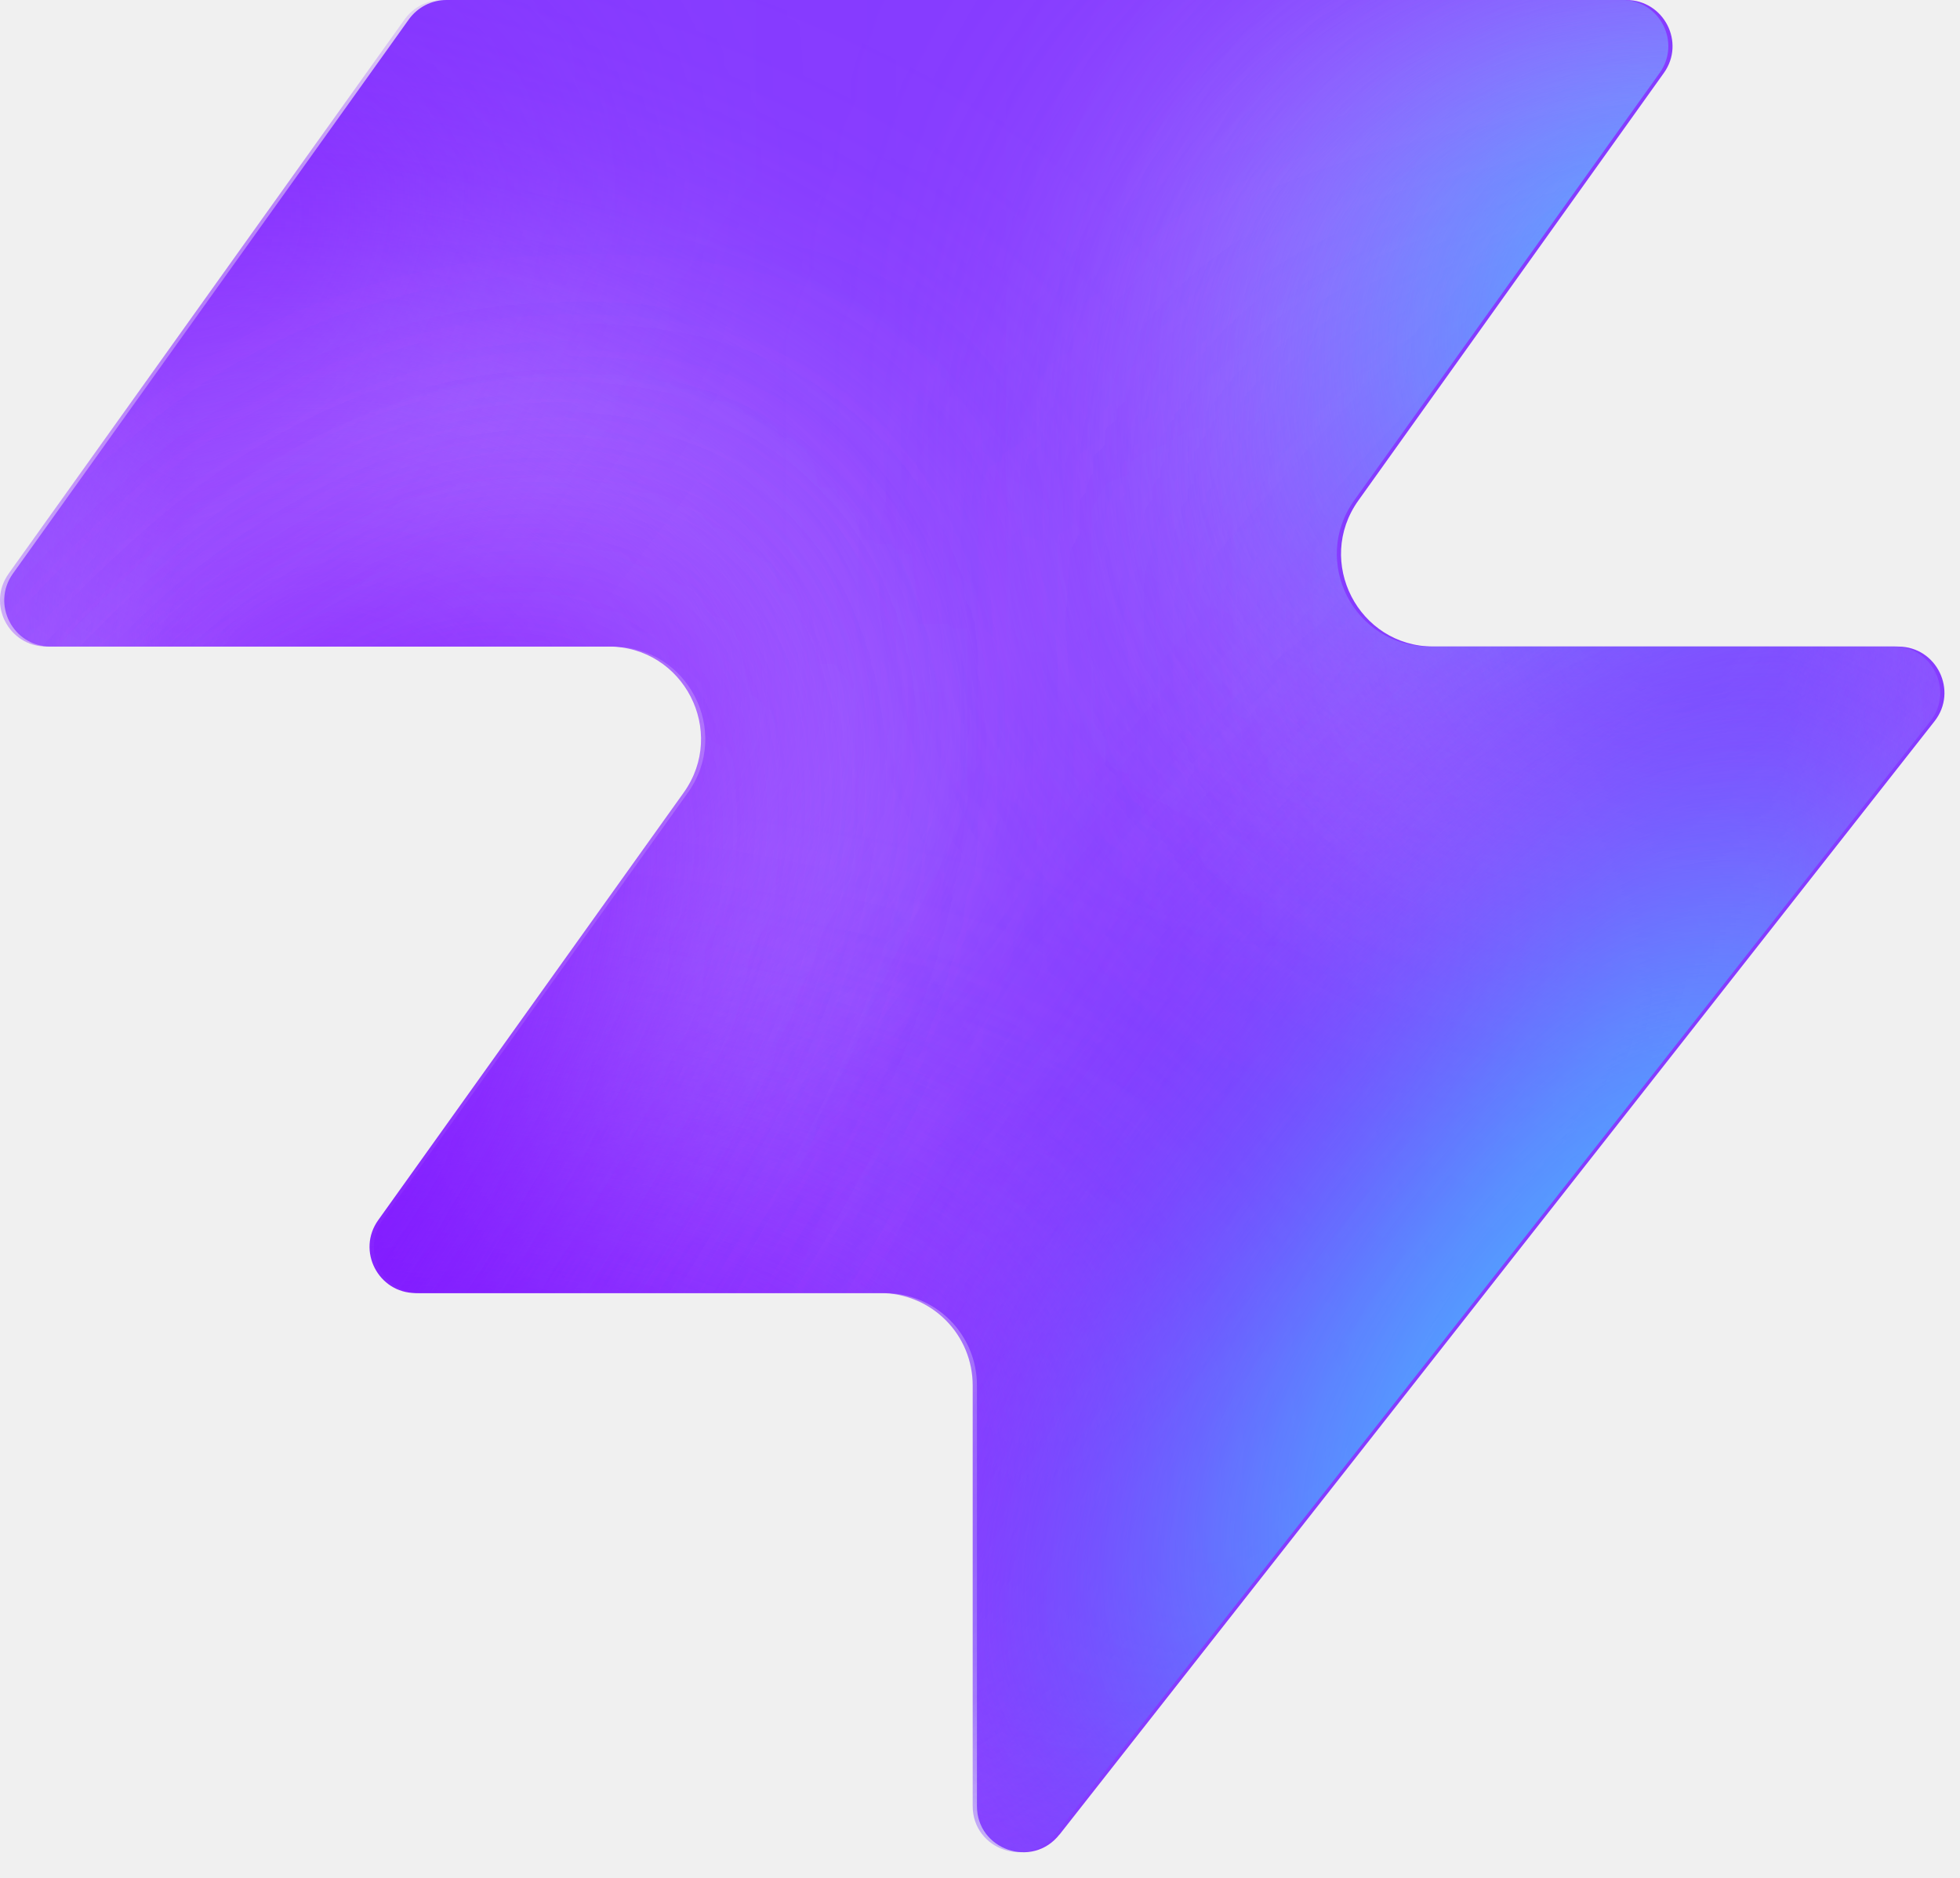
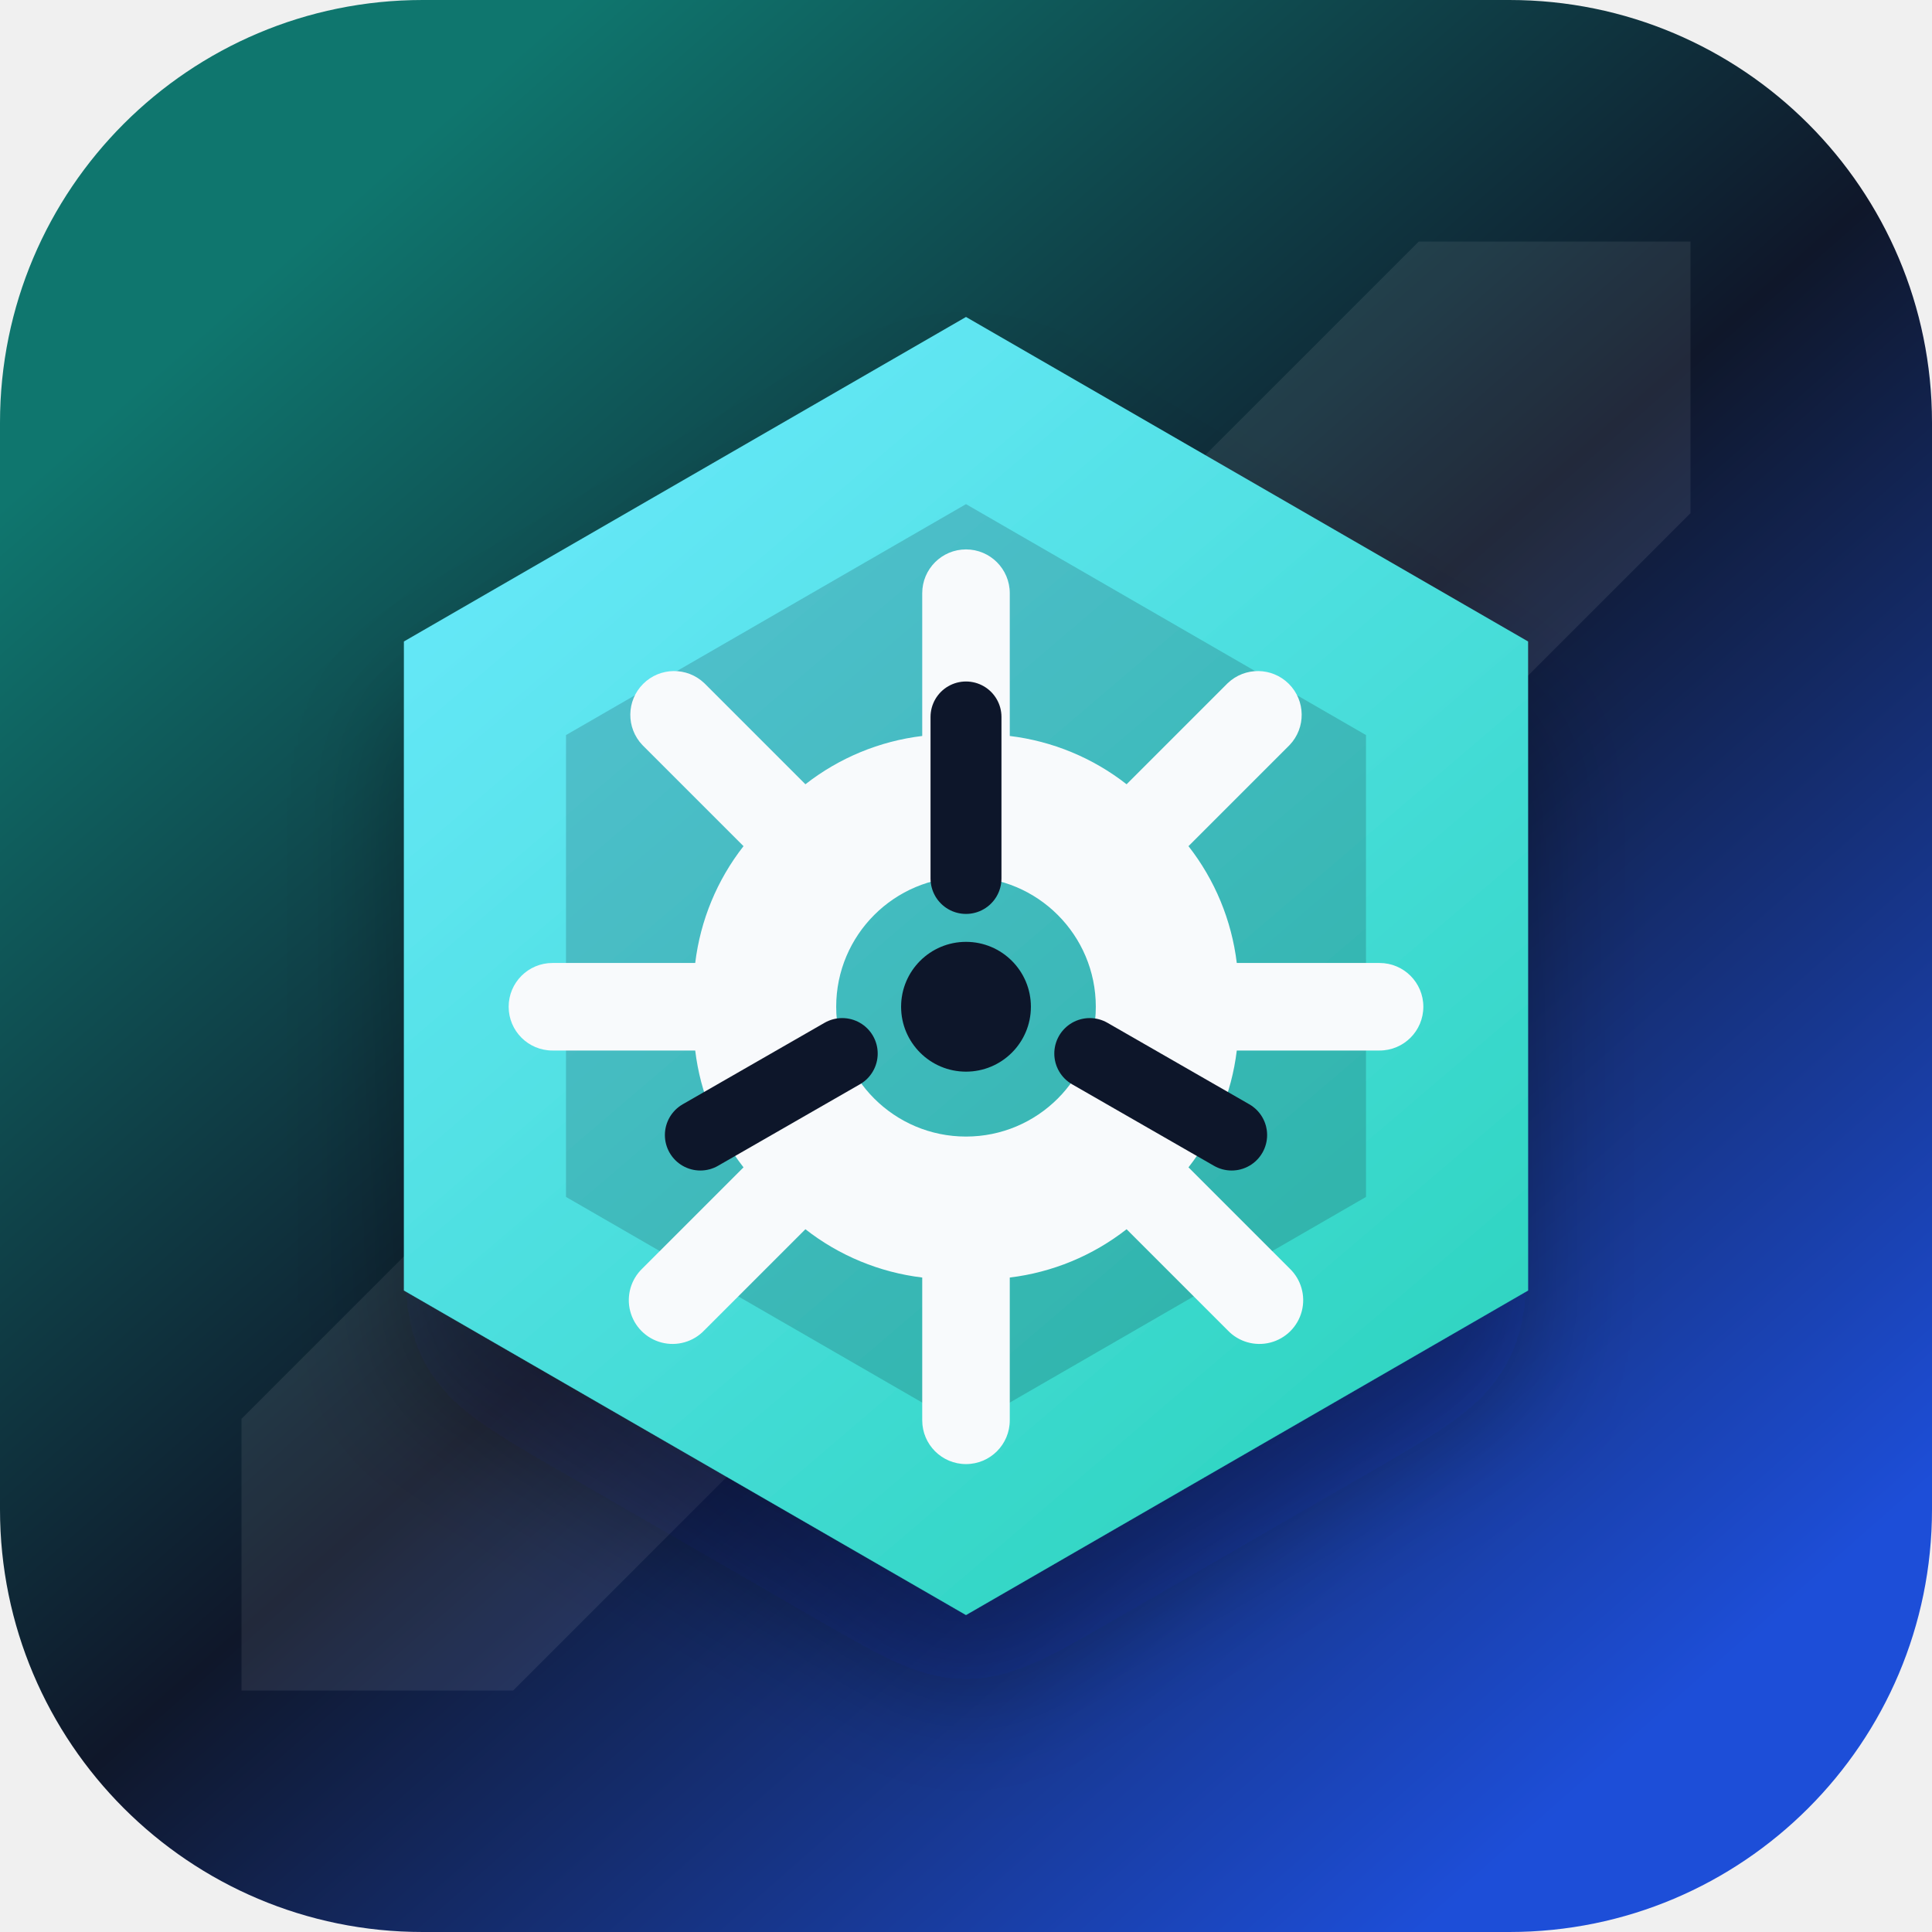
- <svg xmlns="http://www.w3.org/2000/svg" width="48" height="46" fill="none" viewBox="0 0 48 46">
-   <path fill="#863bff" d="M25.946 44.938c-.664.845-2.021.375-2.021-.698V33.937a2.26 2.26 0 0 0-2.262-2.262H10.287c-.92 0-1.456-1.04-.92-1.788l7.48-10.471c1.07-1.497 0-3.578-1.842-3.578H1.237c-.92 0-1.456-1.04-.92-1.788L10.013.474c.214-.297.556-.474.92-.474h28.894c.92 0 1.456 1.04.92 1.788l-7.48 10.471c-1.07 1.498 0 3.579 1.842 3.579h11.377c.943 0 1.473 1.088.89 1.83L25.947 44.94z" style="fill:#863bff;fill:color(display-p3 .525 .23 1);fill-opacity:1" />
-   <mask id="a" width="48" height="46" x="0" y="0" maskUnits="userSpaceOnUse" style="mask-type:alpha">
-     <path fill="#000" d="M25.842 44.938c-.664.844-2.021.375-2.021-.698V33.937a2.26 2.26 0 0 0-2.262-2.262H10.183c-.92 0-1.456-1.04-.92-1.788l7.48-10.471c1.07-1.498 0-3.579-1.842-3.579H1.133c-.92 0-1.456-1.04-.92-1.787L9.91.473c.214-.297.556-.474.92-.474h28.894c.92 0 1.456 1.04.92 1.788l-7.48 10.471c-1.07 1.498 0 3.578 1.842 3.578h11.377c.943 0 1.473 1.088.89 1.832L25.843 44.94z" style="fill:#000;fill-opacity:1" />
-   </mask>
-   <g mask="url(#a)">
-     <g filter="url(#b)">
-       <ellipse cx="5.508" cy="14.704" fill="#ede6ff" rx="5.508" ry="14.704" style="fill:#ede6ff;fill:color(display-p3 .927 .903 1);fill-opacity:1" transform="matrix(.00324 1 1 -.00324 -4.47 31.516)" />
-     </g>
-     <g filter="url(#c)">
-       <ellipse cx="10.399" cy="29.851" fill="#ede6ff" rx="10.399" ry="29.851" style="fill:#ede6ff;fill:color(display-p3 .927 .903 1);fill-opacity:1" transform="matrix(.00324 1 1 -.00324 -39.328 7.883)" />
-     </g>
-     <g filter="url(#d)">
-       <ellipse cx="5.508" cy="30.487" fill="#7e14ff" rx="5.508" ry="30.487" style="fill:#7e14ff;fill:color(display-p3 .492 .077 1);fill-opacity:1" transform="rotate(89.814 -25.913 -14.639)scale(1 -1)" />
-     </g>
-     <g filter="url(#e)">
-       <ellipse cx="5.508" cy="30.599" fill="#7e14ff" rx="5.508" ry="30.599" style="fill:#7e14ff;fill:color(display-p3 .492 .077 1);fill-opacity:1" transform="rotate(89.814 -32.644 -3.334)scale(1 -1)" />
-     </g>
-     <g filter="url(#f)">
-       <ellipse cx="5.508" cy="30.599" fill="#7e14ff" rx="5.508" ry="30.599" style="fill:#7e14ff;fill:color(display-p3 .492 .077 1);fill-opacity:1" transform="matrix(.00324 1 1 -.00324 -34.34 30.47)" />
-     </g>
-     <g filter="url(#g)">
-       <ellipse cx="14.072" cy="22.078" fill="#ede6ff" rx="14.072" ry="22.078" style="fill:#ede6ff;fill:color(display-p3 .927 .903 1);fill-opacity:1" transform="rotate(93.35 24.506 48.493)scale(-1 1)" />
-     </g>
-     <g filter="url(#h)">
-       <ellipse cx="3.47" cy="21.501" fill="#7e14ff" rx="3.47" ry="21.501" style="fill:#7e14ff;fill:color(display-p3 .492 .077 1);fill-opacity:1" transform="rotate(89.009 28.708 47.59)scale(-1 1)" />
-     </g>
-     <g filter="url(#i)">
-       <ellipse cx="3.47" cy="21.501" fill="#7e14ff" rx="3.47" ry="21.501" style="fill:#7e14ff;fill:color(display-p3 .492 .077 1);fill-opacity:1" transform="rotate(89.009 28.708 47.59)scale(-1 1)" />
-     </g>
-     <g filter="url(#j)">
-       <ellipse cx=".387" cy="8.972" fill="#7e14ff" rx="4.407" ry="29.108" style="fill:#7e14ff;fill:color(display-p3 .492 .077 1);fill-opacity:1" transform="rotate(39.51 .387 8.972)" />
-     </g>
-     <g filter="url(#k)">
-       <ellipse cx="47.523" cy="-6.092" fill="#7e14ff" rx="4.407" ry="29.108" style="fill:#7e14ff;fill:color(display-p3 .492 .077 1);fill-opacity:1" transform="rotate(37.892 47.523 -6.092)" />
-     </g>
-     <g filter="url(#l)">
-       <ellipse cx="41.412" cy="6.333" fill="#47bfff" rx="5.971" ry="9.665" style="fill:#47bfff;fill:color(display-p3 .28 .748 1);fill-opacity:1" transform="rotate(37.892 41.412 6.333)" />
-     </g>
-     <g filter="url(#m)">
-       <ellipse cx="-1.879" cy="38.332" fill="#7e14ff" rx="4.407" ry="29.108" style="fill:#7e14ff;fill:color(display-p3 .492 .077 1);fill-opacity:1" transform="rotate(37.892 -1.88 38.332)" />
-     </g>
-     <g filter="url(#n)">
-       <ellipse cx="-1.879" cy="38.332" fill="#7e14ff" rx="4.407" ry="29.108" style="fill:#7e14ff;fill:color(display-p3 .492 .077 1);fill-opacity:1" transform="rotate(37.892 -1.88 38.332)" />
-     </g>
-     <g filter="url(#o)">
-       <ellipse cx="35.651" cy="29.907" fill="#7e14ff" rx="4.407" ry="29.108" style="fill:#7e14ff;fill:color(display-p3 .492 .077 1);fill-opacity:1" transform="rotate(37.892 35.651 29.907)" />
-     </g>
-     <g filter="url(#p)">
-       <ellipse cx="38.418" cy="32.4" fill="#47bfff" rx="5.971" ry="15.297" style="fill:#47bfff;fill:color(display-p3 .28 .748 1);fill-opacity:1" transform="rotate(37.892 38.418 32.4)" />
-     </g>
-   </g>
+ <svg xmlns="http://www.w3.org/2000/svg" width="64" height="64" viewBox="0 0 64 64" role="img" aria-labelledby="title desc">
  <defs>
-     <filter id="b" width="60.045" height="41.654" x="-19.77" y="16.149" color-interpolation-filters="sRGB" filterUnits="userSpaceOnUse">
-       <feFlood flood-opacity="0" result="BackgroundImageFix" />
-       <feBlend in="SourceGraphic" in2="BackgroundImageFix" result="shape" />
-       <feGaussianBlur result="effect1_foregroundBlur_2002_17158" stdDeviation="7.659" />
-     </filter>
-     <filter id="c" width="90.34" height="51.437" x="-54.613" y="-7.533" color-interpolation-filters="sRGB" filterUnits="userSpaceOnUse">
-       <feFlood flood-opacity="0" result="BackgroundImageFix" />
-       <feBlend in="SourceGraphic" in2="BackgroundImageFix" result="shape" />
-       <feGaussianBlur result="effect1_foregroundBlur_2002_17158" stdDeviation="7.659" />
-     </filter>
-     <filter id="d" width="79.355" height="29.4" x="-49.64" y="2.03" color-interpolation-filters="sRGB" filterUnits="userSpaceOnUse">
-       <feFlood flood-opacity="0" result="BackgroundImageFix" />
-       <feBlend in="SourceGraphic" in2="BackgroundImageFix" result="shape" />
-       <feGaussianBlur result="effect1_foregroundBlur_2002_17158" stdDeviation="4.596" />
-     </filter>
-     <filter id="e" width="79.579" height="29.4" x="-45.045" y="20.029" color-interpolation-filters="sRGB" filterUnits="userSpaceOnUse">
-       <feFlood flood-opacity="0" result="BackgroundImageFix" />
-       <feBlend in="SourceGraphic" in2="BackgroundImageFix" result="shape" />
-       <feGaussianBlur result="effect1_foregroundBlur_2002_17158" stdDeviation="4.596" />
-     </filter>
-     <filter id="f" width="79.579" height="29.4" x="-43.513" y="21.178" color-interpolation-filters="sRGB" filterUnits="userSpaceOnUse">
-       <feFlood flood-opacity="0" result="BackgroundImageFix" />
-       <feBlend in="SourceGraphic" in2="BackgroundImageFix" result="shape" />
-       <feGaussianBlur result="effect1_foregroundBlur_2002_17158" stdDeviation="4.596" />
-     </filter>
-     <filter id="g" width="74.749" height="58.852" x="15.756" y="-17.901" color-interpolation-filters="sRGB" filterUnits="userSpaceOnUse">
-       <feFlood flood-opacity="0" result="BackgroundImageFix" />
-       <feBlend in="SourceGraphic" in2="BackgroundImageFix" result="shape" />
-       <feGaussianBlur result="effect1_foregroundBlur_2002_17158" stdDeviation="7.659" />
-     </filter>
-     <filter id="h" width="61.377" height="25.362" x="23.548" y="2.284" color-interpolation-filters="sRGB" filterUnits="userSpaceOnUse">
-       <feFlood flood-opacity="0" result="BackgroundImageFix" />
-       <feBlend in="SourceGraphic" in2="BackgroundImageFix" result="shape" />
-       <feGaussianBlur result="effect1_foregroundBlur_2002_17158" stdDeviation="4.596" />
-     </filter>
-     <filter id="i" width="61.377" height="25.362" x="23.548" y="2.284" color-interpolation-filters="sRGB" filterUnits="userSpaceOnUse">
-       <feFlood flood-opacity="0" result="BackgroundImageFix" />
-       <feBlend in="SourceGraphic" in2="BackgroundImageFix" result="shape" />
-       <feGaussianBlur result="effect1_foregroundBlur_2002_17158" stdDeviation="4.596" />
-     </filter>
-     <filter id="j" width="56.045" height="63.649" x="-27.636" y="-22.853" color-interpolation-filters="sRGB" filterUnits="userSpaceOnUse">
-       <feFlood flood-opacity="0" result="BackgroundImageFix" />
-       <feBlend in="SourceGraphic" in2="BackgroundImageFix" result="shape" />
-       <feGaussianBlur result="effect1_foregroundBlur_2002_17158" stdDeviation="4.596" />
-     </filter>
-     <filter id="k" width="54.814" height="64.646" x="20.116" y="-38.415" color-interpolation-filters="sRGB" filterUnits="userSpaceOnUse">
-       <feFlood flood-opacity="0" result="BackgroundImageFix" />
-       <feBlend in="SourceGraphic" in2="BackgroundImageFix" result="shape" />
-       <feGaussianBlur result="effect1_foregroundBlur_2002_17158" stdDeviation="4.596" />
-     </filter>
-     <filter id="l" width="33.541" height="35.313" x="24.641" y="-11.323" color-interpolation-filters="sRGB" filterUnits="userSpaceOnUse">
-       <feFlood flood-opacity="0" result="BackgroundImageFix" />
-       <feBlend in="SourceGraphic" in2="BackgroundImageFix" result="shape" />
-       <feGaussianBlur result="effect1_foregroundBlur_2002_17158" stdDeviation="4.596" />
-     </filter>
-     <filter id="m" width="54.814" height="64.646" x="-29.286" y="6.009" color-interpolation-filters="sRGB" filterUnits="userSpaceOnUse">
-       <feFlood flood-opacity="0" result="BackgroundImageFix" />
-       <feBlend in="SourceGraphic" in2="BackgroundImageFix" result="shape" />
-       <feGaussianBlur result="effect1_foregroundBlur_2002_17158" stdDeviation="4.596" />
-     </filter>
-     <filter id="n" width="54.814" height="64.646" x="-29.286" y="6.009" color-interpolation-filters="sRGB" filterUnits="userSpaceOnUse">
-       <feFlood flood-opacity="0" result="BackgroundImageFix" />
-       <feBlend in="SourceGraphic" in2="BackgroundImageFix" result="shape" />
-       <feGaussianBlur result="effect1_foregroundBlur_2002_17158" stdDeviation="4.596" />
-     </filter>
-     <filter id="o" width="54.814" height="64.646" x="8.244" y="-2.416" color-interpolation-filters="sRGB" filterUnits="userSpaceOnUse">
-       <feFlood flood-opacity="0" result="BackgroundImageFix" />
-       <feBlend in="SourceGraphic" in2="BackgroundImageFix" result="shape" />
-       <feGaussianBlur result="effect1_foregroundBlur_2002_17158" stdDeviation="4.596" />
-     </filter>
-     <filter id="p" width="39.409" height="43.623" x="18.713" y="10.588" color-interpolation-filters="sRGB" filterUnits="userSpaceOnUse">
-       <feFlood flood-opacity="0" result="BackgroundImageFix" />
-       <feBlend in="SourceGraphic" in2="BackgroundImageFix" result="shape" />
-       <feGaussianBlur result="effect1_foregroundBlur_2002_17158" stdDeviation="4.596" />
+     <linearGradient id="bg" x1="10" x2="54" y1="8" y2="58" gradientUnits="userSpaceOnUse">
+       <stop stop-color="#0f766e" />
+       <stop offset=".5" stop-color="#0f172a" />
+       <stop offset="1" stop-color="#1d4ed8" />
+     </linearGradient>
+     <linearGradient id="hex" x1="18" x2="47" y1="15" y2="49" gradientUnits="userSpaceOnUse">
+       <stop stop-color="#67e8f9" />
+       <stop offset="1" stop-color="#2dd4bf" />
+     </linearGradient>
+     <filter id="shadow" width="58" height="58" x="3" y="4" color-interpolation-filters="sRGB" filterUnits="userSpaceOnUse">
+       <feDropShadow dx="0" dy="3" flood-color="#020617" flood-opacity=".32" stdDeviation="2" />
    </filter>
  </defs>
+   <rect width="64" height="64" rx="14" fill="url(#bg)" />
+   <path fill="#ffffff" fill-opacity=".08" d="M8 47 47 8h9v9L17 56H8z" />
+   <g filter="url(#shadow)">
+     <path fill="url(#hex)" d="M32 10.5 50.62 21.25v21.5L32 53.5 13.38 42.75v-21.5z" />
+     <path fill="#0f172a" fill-opacity=".18" d="m32 16.7 13.25 7.65v15.3L32 47.3l-13.25-7.65v-15.3z" />
+     <path fill="#f8fafc" fill-rule="evenodd" d="M33.45 19.65a1.45 1.45 0 0 0-2.9 0v4.73a7.8 7.8 0 0 0-3.87 1.6l-3.35-3.35a1.45 1.45 0 0 0-2.05 2.05l3.35 3.35a7.8 7.8 0 0 0-1.6 3.87H18.3a1.45 1.45 0 0 0 0 2.9h4.73a7.8 7.8 0 0 0 1.6 3.87l-3.35 3.35a1.45 1.45 0 1 0 2.05 2.05l3.35-3.35a7.8 7.8 0 0 0 3.87 1.6v4.73a1.45 1.45 0 0 0 2.9 0v-4.73a7.8 7.8 0 0 0 3.87-1.6l3.35 3.35a1.45 1.45 0 1 0 2.05-2.05l-3.35-3.35a7.8 7.8 0 0 0 1.6-3.87h4.73a1.45 1.45 0 0 0 0-2.9h-4.73a7.8 7.8 0 0 0-1.6-3.87l3.35-3.35a1.45 1.45 0 0 0-2.05-2.05l-3.35 3.35a7.8 7.8 0 0 0-3.87-1.6zm-1.45 18a4.3 4.3 0 1 0 0-8.6 4.3 4.3 0 0 0 0 8.6" clip-rule="evenodd" />
+     <circle cx="32" cy="33.35" r="2.15" fill="#0f172a" />
+     <path fill="none" stroke="#0f172a" stroke-linecap="round" stroke-width="2.35" d="M27.9 34.9 23.2 37.6m12.9-2.7 4.7 2.7M32 29.1v-5.35" />
+   </g>
</svg>
